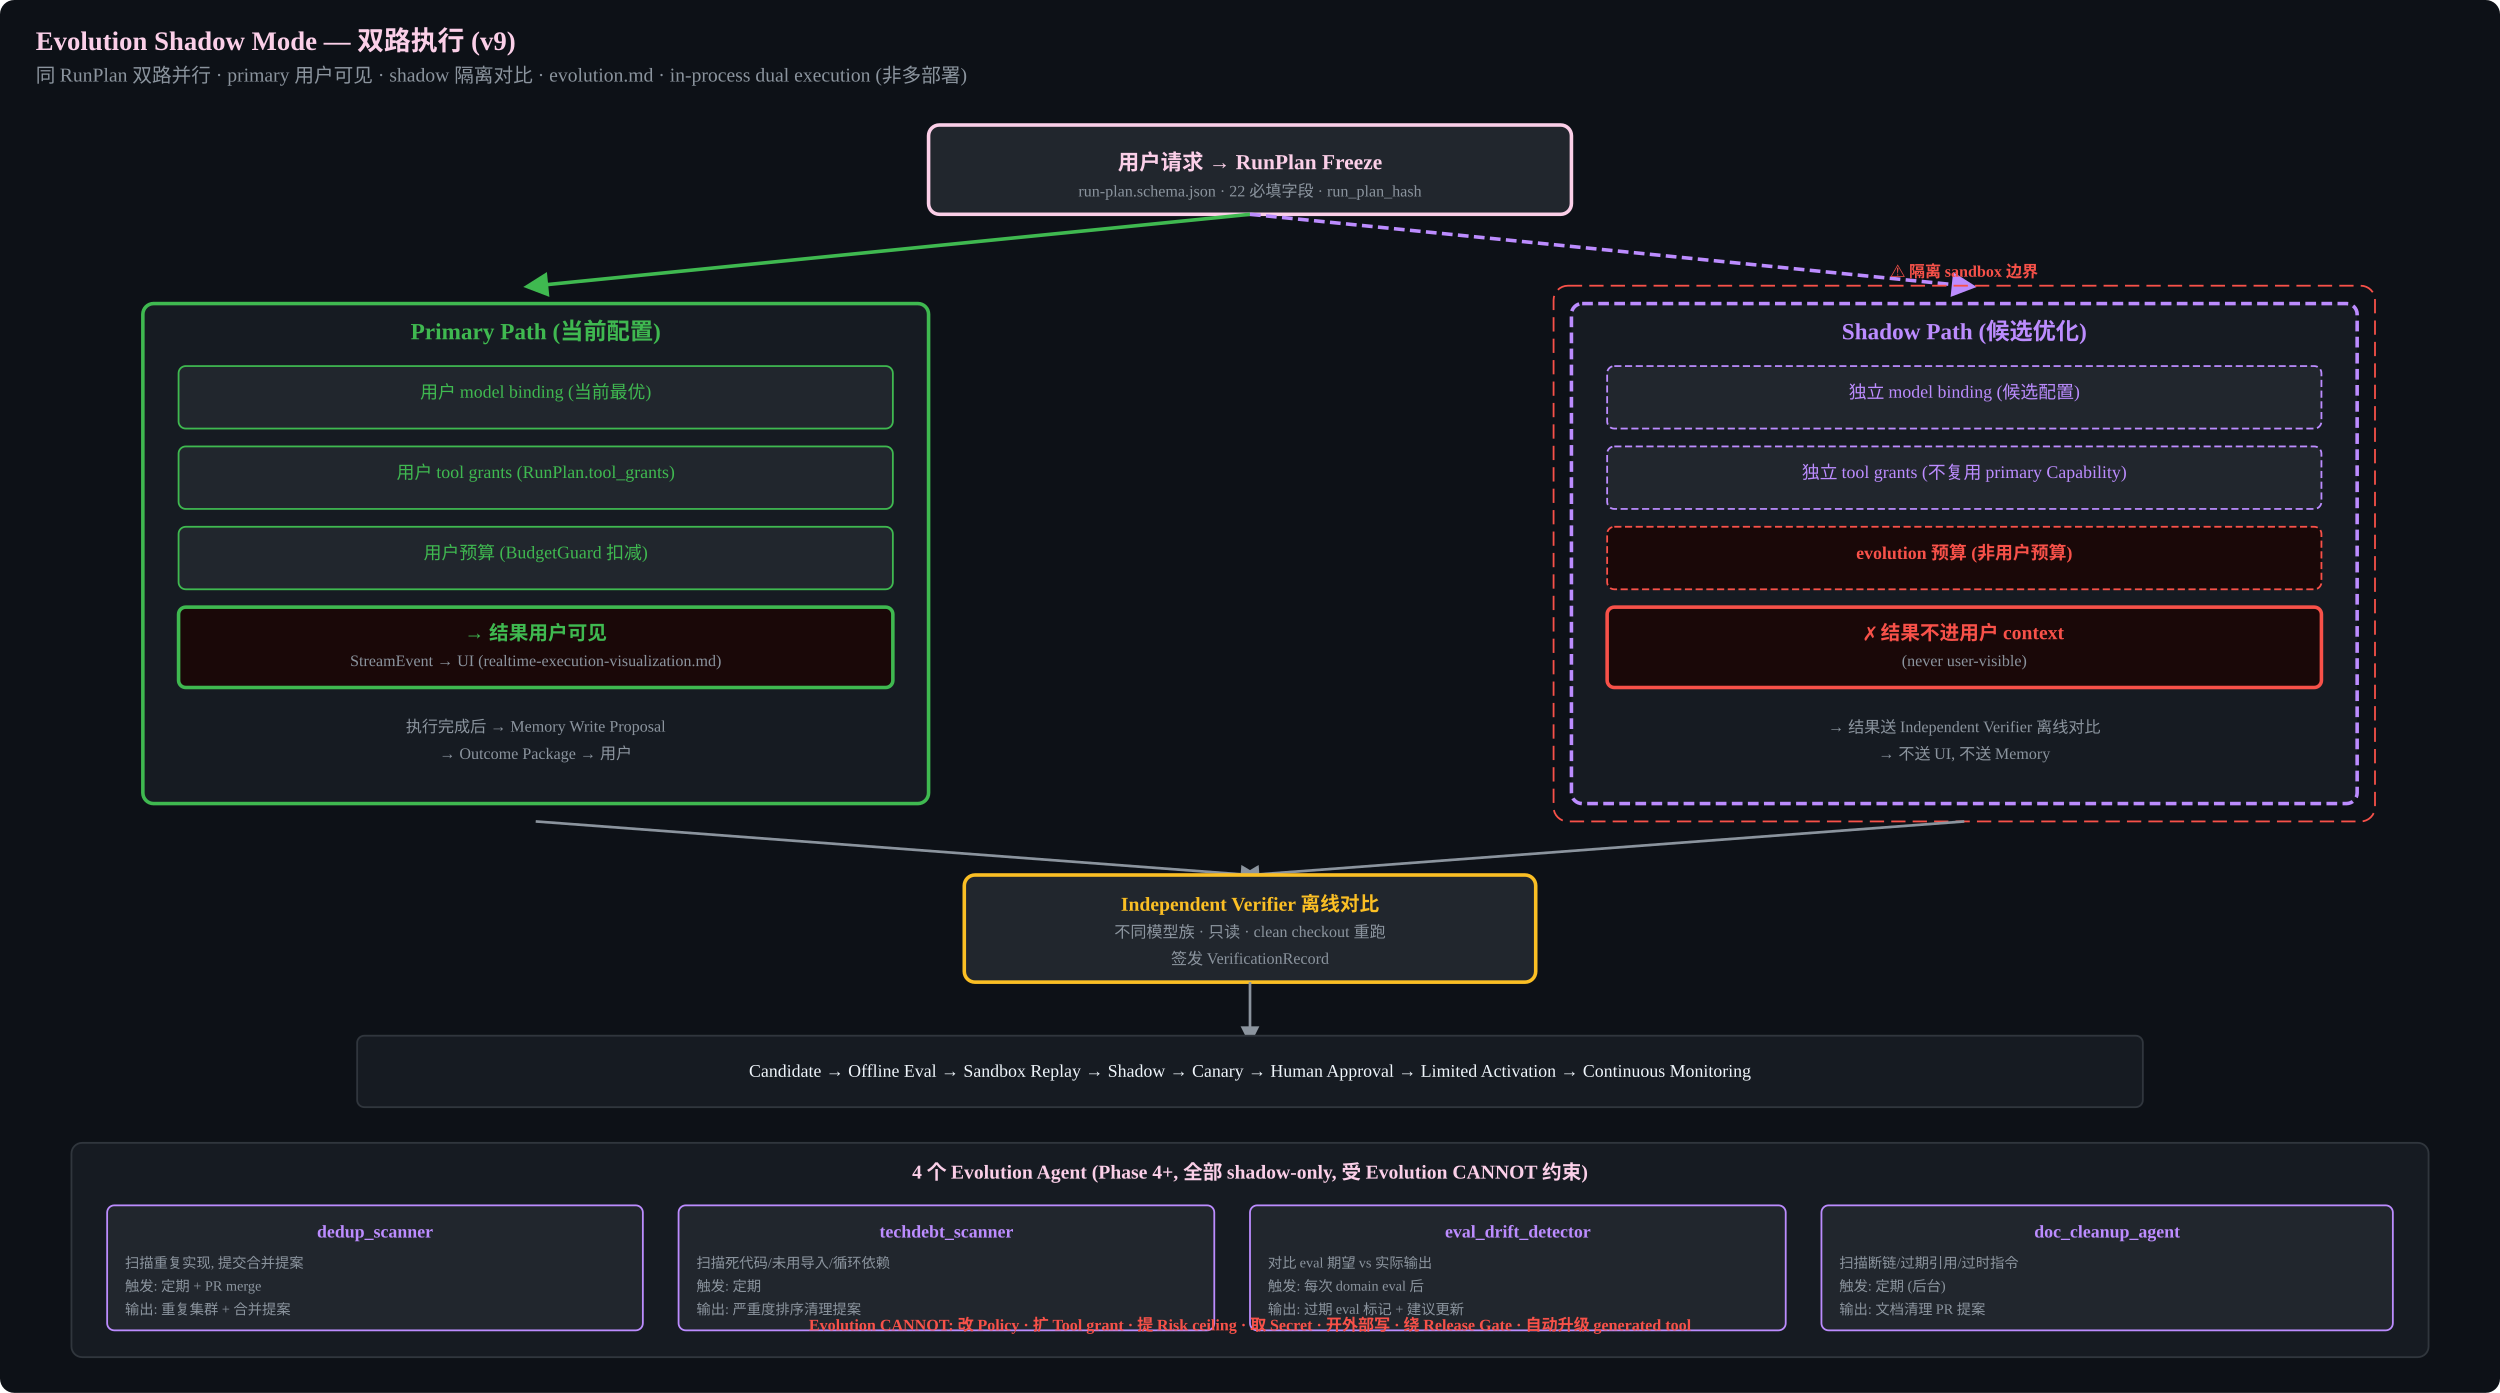
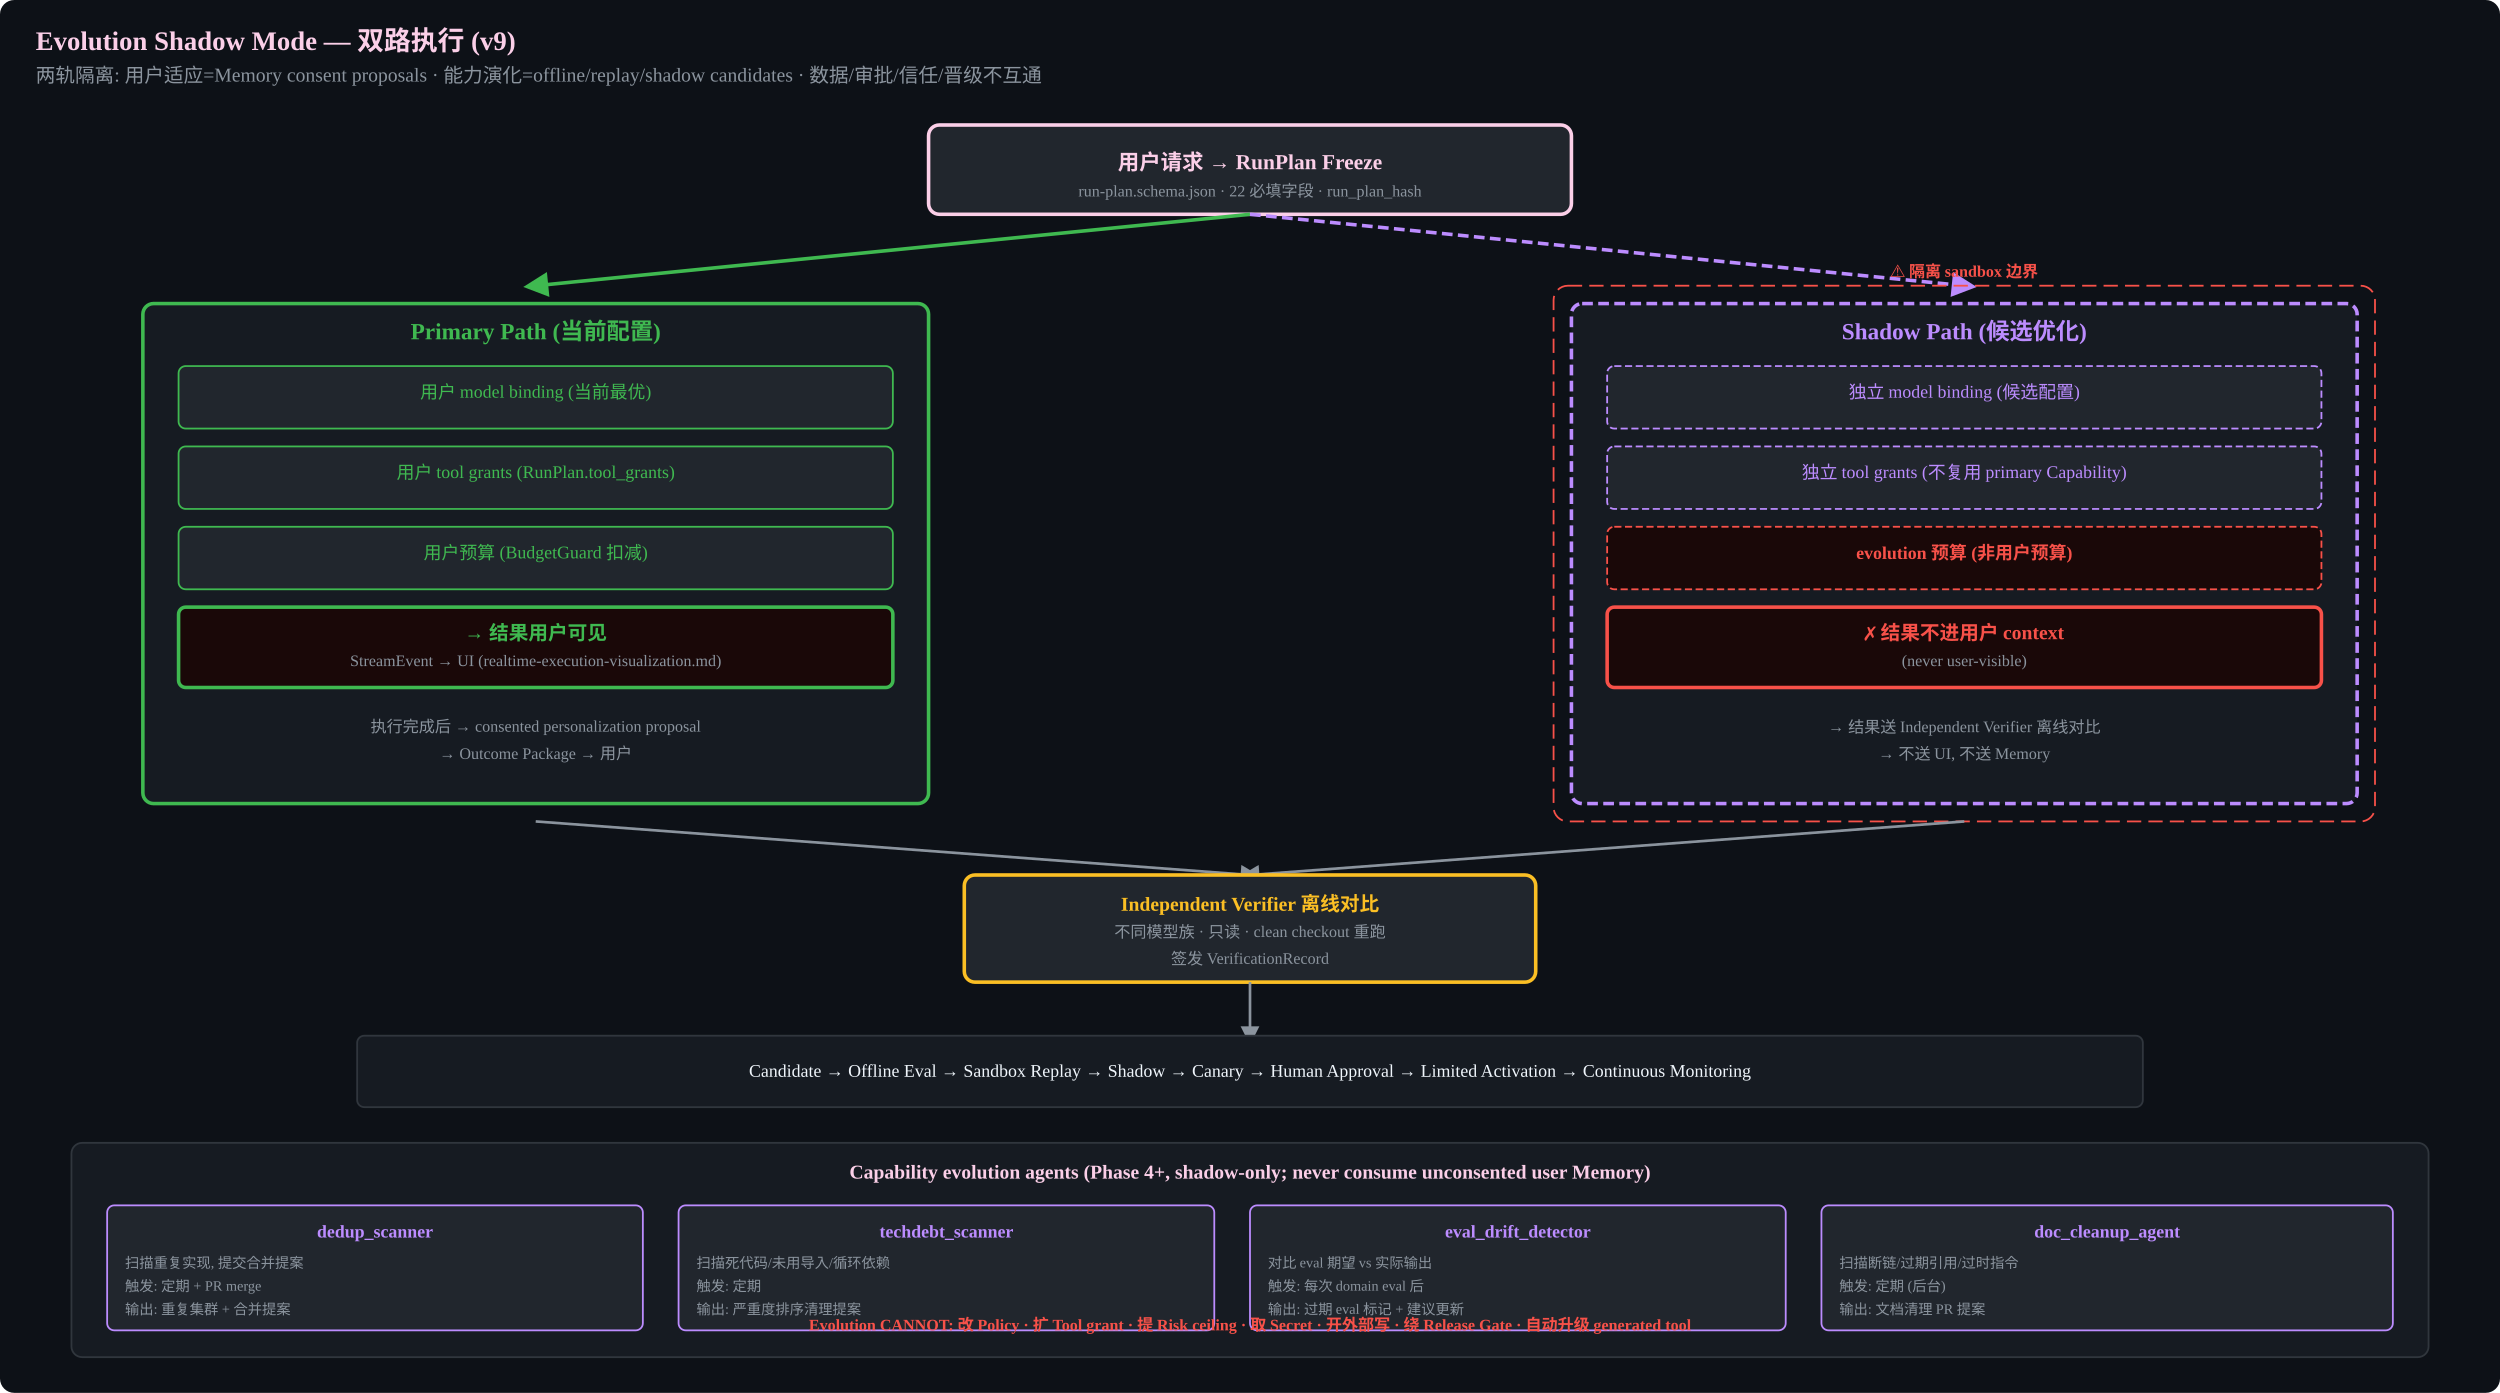
<svg xmlns="http://www.w3.org/2000/svg" width="1400" height="780" viewBox="0 0 1400 780">
  <defs>
    <marker id="ar" markerWidth="7" markerHeight="7" refX="3.5" refY="3.5" orient="auto">
      <path d="M0,0 L7,3.5 L0,7 Z" fill="#8b949e" />
    </marker>
    <marker id="ag" markerWidth="7" markerHeight="7" refX="3.5" refY="3.5" orient="auto">
      <path d="M0,0 L7,3.5 L0,7 Z" fill="#3fb950" />
    </marker>
    <marker id="ared" markerWidth="7" markerHeight="7" refX="3.5" refY="3.5" orient="auto">
      <path d="M0,0 L7,3.5 L0,7 Z" fill="#f85149" />
    </marker>
    <marker id="apur" markerWidth="7" markerHeight="7" refX="3.5" refY="3.5" orient="auto">
      <path d="M0,0 L7,3.5 L0,7 Z" fill="#bc8cff" />
    </marker>
  </defs>
  <rect x="0" y="0" width="1400" height="780" fill="#0d1117" rx="8" />
  <text x="20" y="28" fill="#fbcfe8" font-size="15" font-weight="bold">Evolution Shadow Mode — 双路执行 (v9)</text>
-   <text x="20" y="46" fill="#8b949e" font-size="11">同 RunPlan 双路并行 · primary 用户可见 · shadow 隔离对比 · evolution.md · in-process dual execution (非多部署)</text>
+   <text x="20" y="46" fill="#8b949e" font-size="11">两轨隔离: 用户适应=Memory consent proposals · 能力演化=offline/replay/shadow candidates · 数据/审批/信任/晋级不互通</text>
  <rect x="520" y="70" width="360" height="50" fill="#21262d" stroke="#fbcfe8" stroke-width="2" rx="6" />
  <text x="700" y="95" fill="#fbcfe8" font-size="12" font-weight="bold" text-anchor="middle">用户请求 → RunPlan Freeze</text>
  <text x="700" y="110" fill="#8b949e" font-size="9" text-anchor="middle">run-plan.schema.json · 22 必填字段 · run_plan_hash</text>
  <line x1="700" y1="120" x2="300" y2="160" stroke="#3fb950" stroke-width="2" marker-end="url(#ag)" />
  <line x1="700" y1="120" x2="1100" y2="160" stroke="#bc8cff" stroke-width="2" stroke-dasharray="6,3" marker-end="url(#apur)" />
  <rect x="80" y="170" width="440" height="280" fill="#161b22" stroke="#3fb950" stroke-width="2" rx="6" />
  <text x="300" y="190" fill="#3fb950" font-size="13" font-weight="bold" text-anchor="middle">Primary Path (当前配置)</text>
  <rect x="100" y="205" width="400" height="35" fill="#21262d" stroke="#3fb950" stroke-width="1" rx="4" />
  <text x="300" y="223" fill="#3fb950" font-size="10" text-anchor="middle">用户 model binding (当前最优)</text>
  <rect x="100" y="250" width="400" height="35" fill="#21262d" stroke="#3fb950" stroke-width="1" rx="4" />
  <text x="300" y="268" fill="#3fb950" font-size="10" text-anchor="middle">用户 tool grants (RunPlan.tool_grants)</text>
  <rect x="100" y="295" width="400" height="35" fill="#21262d" stroke="#3fb950" stroke-width="1" rx="4" />
  <text x="300" y="313" fill="#3fb950" font-size="10" text-anchor="middle">用户预算 (BudgetGuard 扣减)</text>
  <rect x="100" y="340" width="400" height="45" fill="#1a0808" stroke="#3fb950" stroke-width="2" rx="4" />
  <text x="300" y="358" fill="#3fb950" font-size="11" font-weight="bold" text-anchor="middle">→ 结果用户可见</text>
  <text x="300" y="373" fill="#8b949e" font-size="9" text-anchor="middle">StreamEvent → UI (realtime-execution-visualization.md)</text>
-   <text x="300" y="410" fill="#8b949e" font-size="9" text-anchor="middle">执行完成后 → Memory Write Proposal</text>
+   <text x="300" y="410" fill="#8b949e" font-size="9" text-anchor="middle">执行完成后 → consented personalization proposal</text>
  <text x="300" y="425" fill="#8b949e" font-size="9" text-anchor="middle">→ Outcome Package → 用户</text>
  <rect x="880" y="170" width="440" height="280" fill="#161b22" stroke="#bc8cff" stroke-width="2" stroke-dasharray="6,3" rx="6" />
  <text x="1100" y="190" fill="#bc8cff" font-size="13" font-weight="bold" text-anchor="middle">Shadow Path (候选优化)</text>
  <rect x="900" y="205" width="400" height="35" fill="#21262d" stroke="#bc8cff" stroke-width="1" stroke-dasharray="4,2" rx="4" />
  <text x="1100" y="223" fill="#bc8cff" font-size="10" text-anchor="middle">独立 model binding (候选配置)</text>
  <rect x="900" y="250" width="400" height="35" fill="#21262d" stroke="#bc8cff" stroke-width="1" stroke-dasharray="4,2" rx="4" />
  <text x="1100" y="268" fill="#bc8cff" font-size="10" text-anchor="middle">独立 tool grants (不复用 primary Capability)</text>
  <rect x="900" y="295" width="400" height="35" fill="#1a0808" stroke="#f85149" stroke-width="1" stroke-dasharray="4,2" rx="4" />
  <text x="1100" y="313" fill="#f85149" font-size="10" font-weight="bold" text-anchor="middle">evolution 预算 (非用户预算)</text>
  <rect x="900" y="340" width="400" height="45" fill="#1a0808" stroke="#f85149" stroke-width="2" rx="4" />
  <text x="1100" y="358" fill="#f85149" font-size="11" font-weight="bold" text-anchor="middle">✗ 结果不进用户 context</text>
  <text x="1100" y="373" fill="#8b949e" font-size="9" text-anchor="middle">(never user-visible)</text>
  <text x="1100" y="410" fill="#8b949e" font-size="9" text-anchor="middle">→ 结果送 Independent Verifier 离线对比</text>
  <text x="1100" y="425" fill="#8b949e" font-size="9" text-anchor="middle">→ 不送 UI, 不送 Memory</text>
  <rect x="870" y="160" width="460" height="300" fill="none" stroke="#f85149" stroke-width="1" stroke-dasharray="8,4" rx="8" />
  <text x="1100" y="155" fill="#f85149" font-size="9" font-weight="bold" text-anchor="middle">⚠ 隔离 sandbox 边界</text>
  <line x1="300" y1="460" x2="700" y2="490" stroke="#8b949e" stroke-width="1.5" marker-end="url(#ar)" />
  <line x1="1100" y1="460" x2="700" y2="490" stroke="#8b949e" stroke-width="1.5" marker-end="url(#ar)" />
  <rect x="540" y="490" width="320" height="60" fill="#21262d" stroke="#fbbf24" stroke-width="2" rx="6" />
  <text x="700" y="510" fill="#fbbf24" font-size="11" font-weight="bold" text-anchor="middle">Independent Verifier 离线对比</text>
  <text x="700" y="525" fill="#8b949e" font-size="9" text-anchor="middle">不同模型族 · 只读 · clean checkout 重跑</text>
  <text x="700" y="540" fill="#8b949e" font-size="9" text-anchor="middle">签发 VerificationRecord</text>
  <line x1="700" y1="550" x2="700" y2="580" stroke="#8b949e" stroke-width="1.5" marker-end="url(#ar)" />
  <rect x="200" y="580" width="1000" height="40" fill="#161b22" stroke="#30363d" rx="4" />
  <text x="700" y="603" fill="#f0f6fc" font-size="10" text-anchor="middle">Candidate → Offline Eval → Sandbox Replay → Shadow → Canary → Human Approval → Limited Activation → Continuous Monitoring</text>
  <rect x="40" y="640" width="1320" height="120" fill="#161b22" stroke="#30363d" rx="6" />
-   <text x="700" y="660" fill="#fbcfe8" font-size="11" font-weight="bold" text-anchor="middle">4 个 Evolution Agent (Phase 4+, 全部 shadow-only, 受 Evolution CANNOT 约束)</text>
+   <text x="700" y="660" fill="#fbcfe8" font-size="11" font-weight="bold" text-anchor="middle">Capability evolution agents (Phase 4+, shadow-only; never consume unconsented user Memory)</text>
  <rect x="60" y="675" width="300" height="70" fill="#21262d" stroke="#bc8cff" stroke-width="1" rx="4" />
  <text x="210" y="693" fill="#bc8cff" font-size="10" font-weight="bold" text-anchor="middle">dedup_scanner</text>
  <text x="70" y="710" fill="#8b949e" font-size="8">扫描重复实现, 提交合并提案</text>
  <text x="70" y="723" fill="#8b949e" font-size="8">触发: 定期 + PR merge</text>
  <text x="70" y="736" fill="#8b949e" font-size="8">输出: 重复集群 + 合并提案</text>
  <rect x="380" y="675" width="300" height="70" fill="#21262d" stroke="#bc8cff" stroke-width="1" rx="4" />
  <text x="530" y="693" fill="#bc8cff" font-size="10" font-weight="bold" text-anchor="middle">techdebt_scanner</text>
  <text x="390" y="710" fill="#8b949e" font-size="8">扫描死代码/未用导入/循环依赖</text>
  <text x="390" y="723" fill="#8b949e" font-size="8">触发: 定期</text>
  <text x="390" y="736" fill="#8b949e" font-size="8">输出: 严重度排序清理提案</text>
  <rect x="700" y="675" width="300" height="70" fill="#21262d" stroke="#bc8cff" stroke-width="1" rx="4" />
  <text x="850" y="693" fill="#bc8cff" font-size="10" font-weight="bold" text-anchor="middle">eval_drift_detector</text>
  <text x="710" y="710" fill="#8b949e" font-size="8">对比 eval 期望 vs 实际输出</text>
  <text x="710" y="723" fill="#8b949e" font-size="8">触发: 每次 domain eval 后</text>
  <text x="710" y="736" fill="#8b949e" font-size="8">输出: 过期 eval 标记 + 建议更新</text>
  <rect x="1020" y="675" width="320" height="70" fill="#21262d" stroke="#bc8cff" stroke-width="1" rx="4" />
  <text x="1180" y="693" fill="#bc8cff" font-size="10" font-weight="bold" text-anchor="middle">doc_cleanup_agent</text>
  <text x="1030" y="710" fill="#8b949e" font-size="8">扫描断链/过期引用/过时指令</text>
  <text x="1030" y="723" fill="#8b949e" font-size="8">触发: 定期 (后台)</text>
  <text x="1030" y="736" fill="#8b949e" font-size="8">输出: 文档清理 PR 提案</text>
  <text x="700" y="745" fill="#f85149" font-size="9" font-weight="bold" text-anchor="middle">Evolution CANNOT: 改 Policy · 扩 Tool grant · 提 Risk ceiling · 取 Secret · 开外部写 · 绕 Release Gate · 自动升级 generated tool</text>
</svg>
